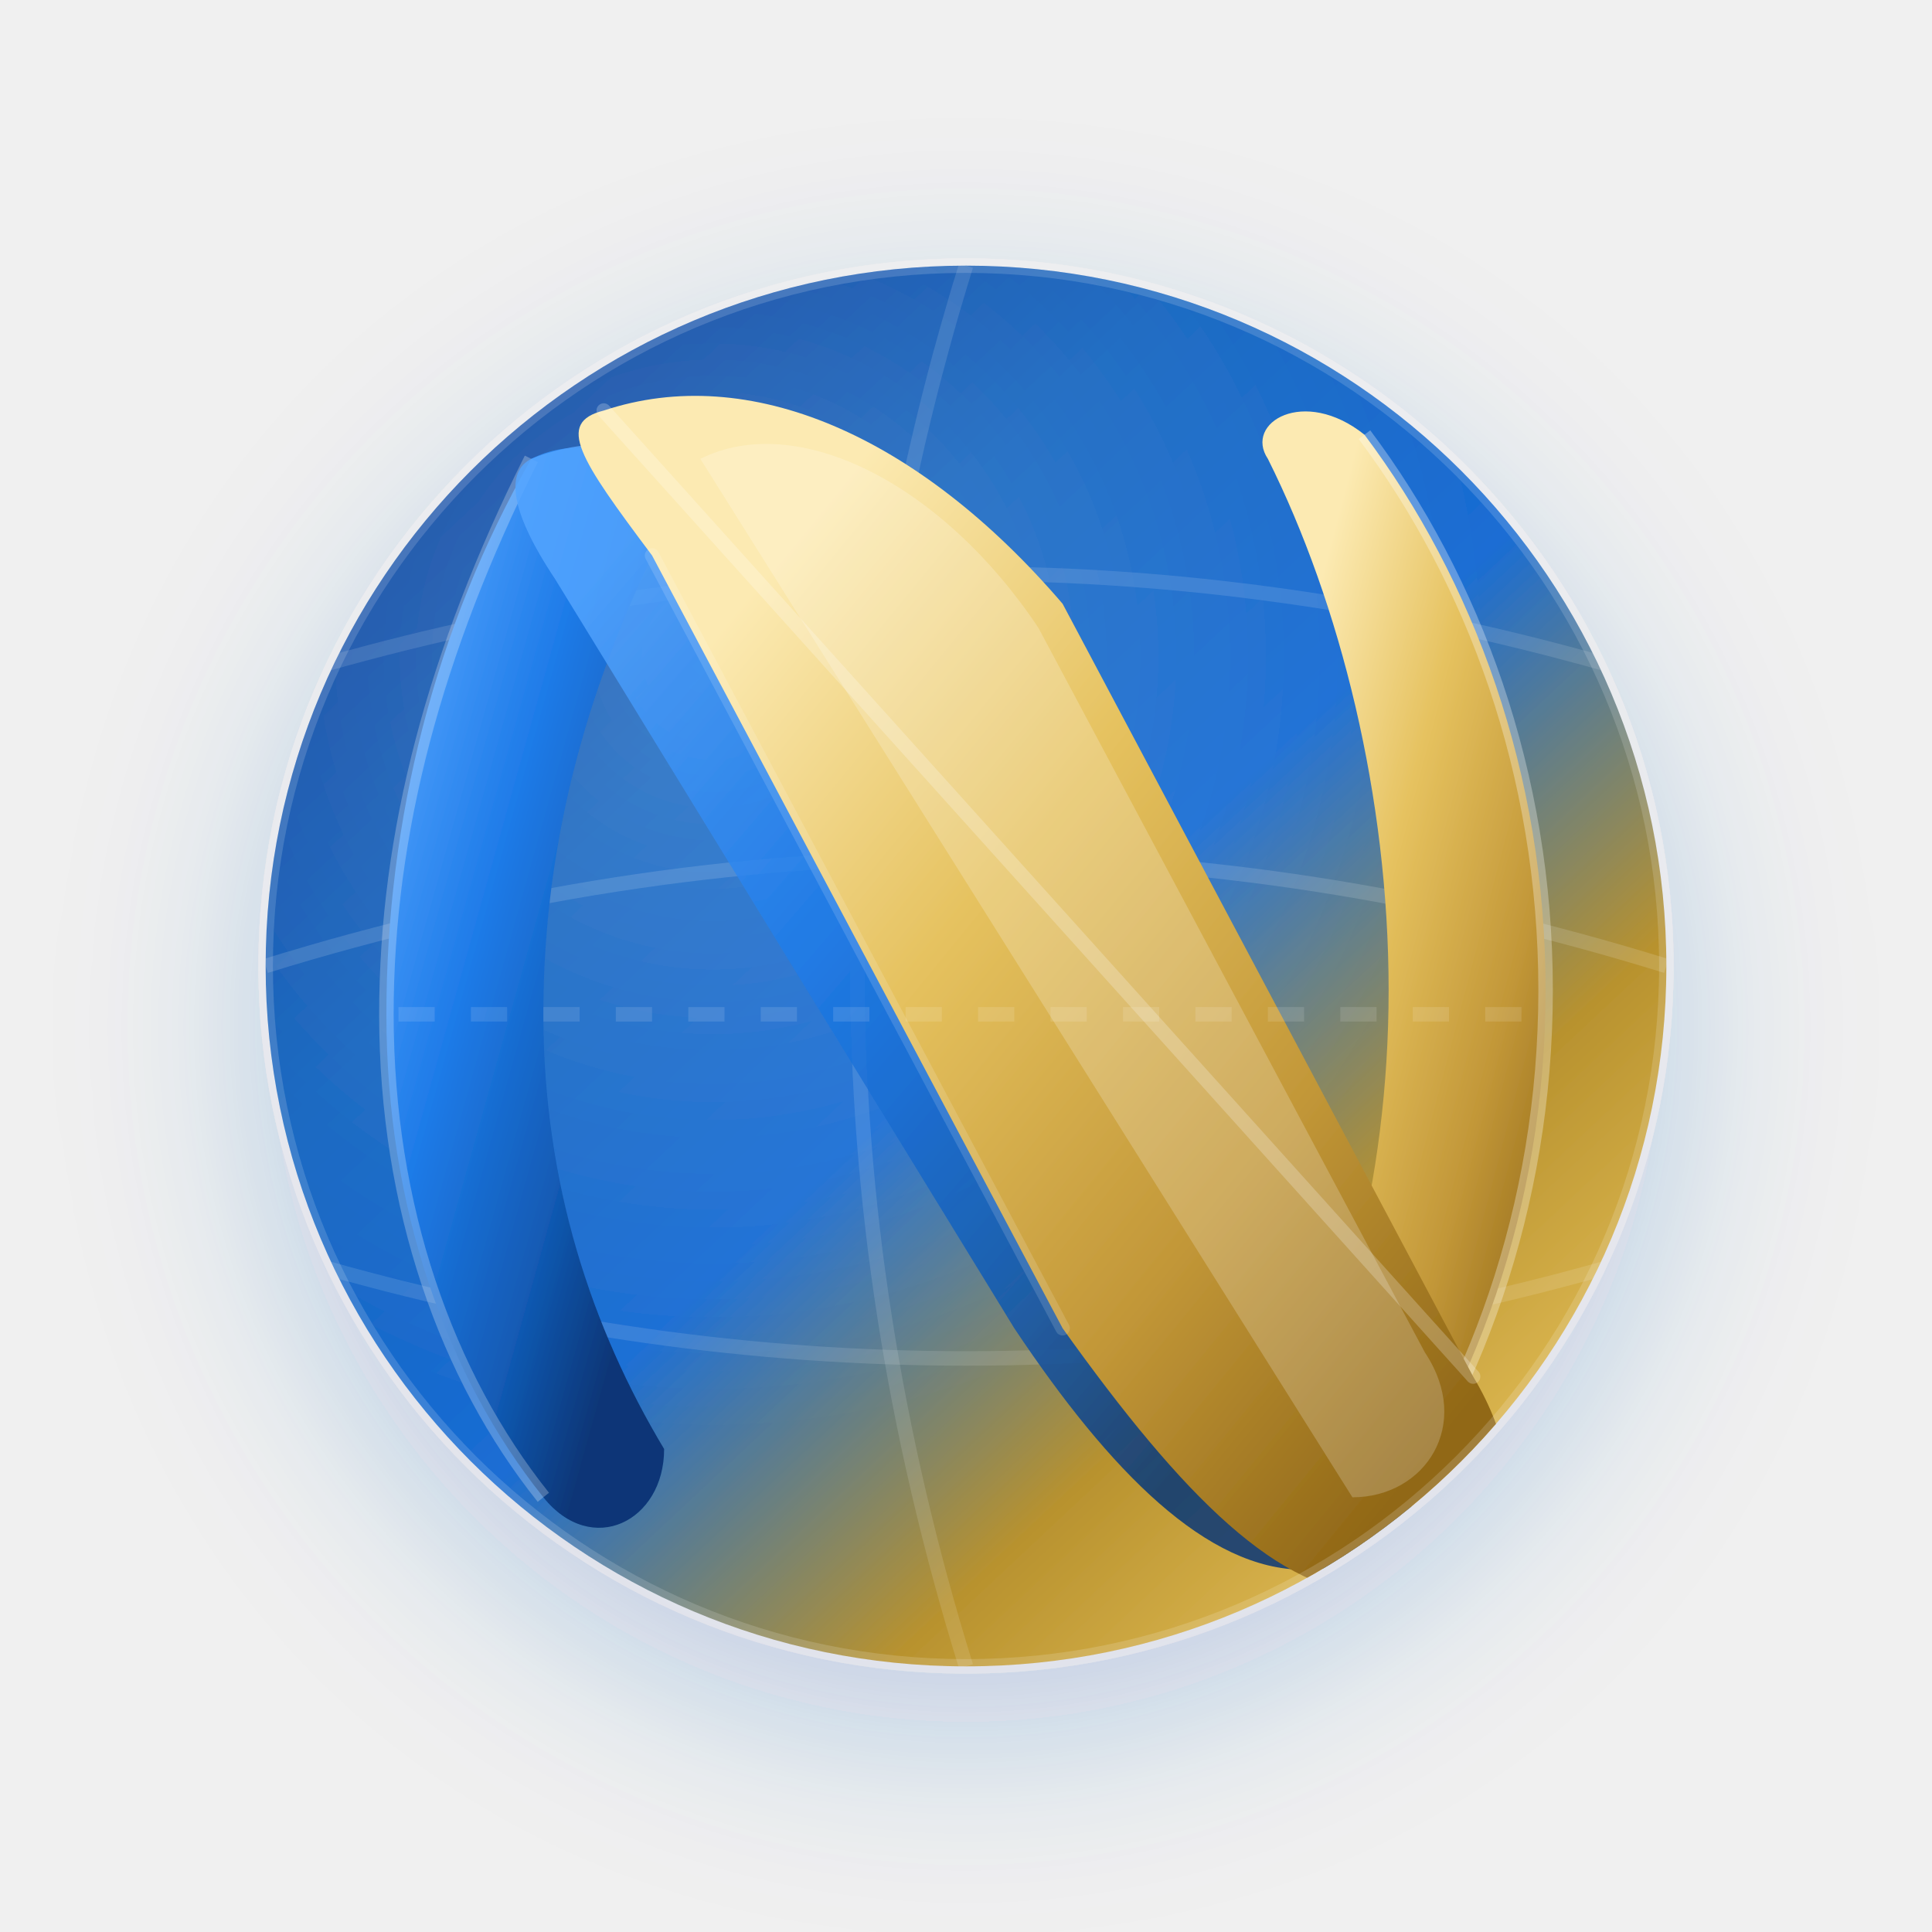
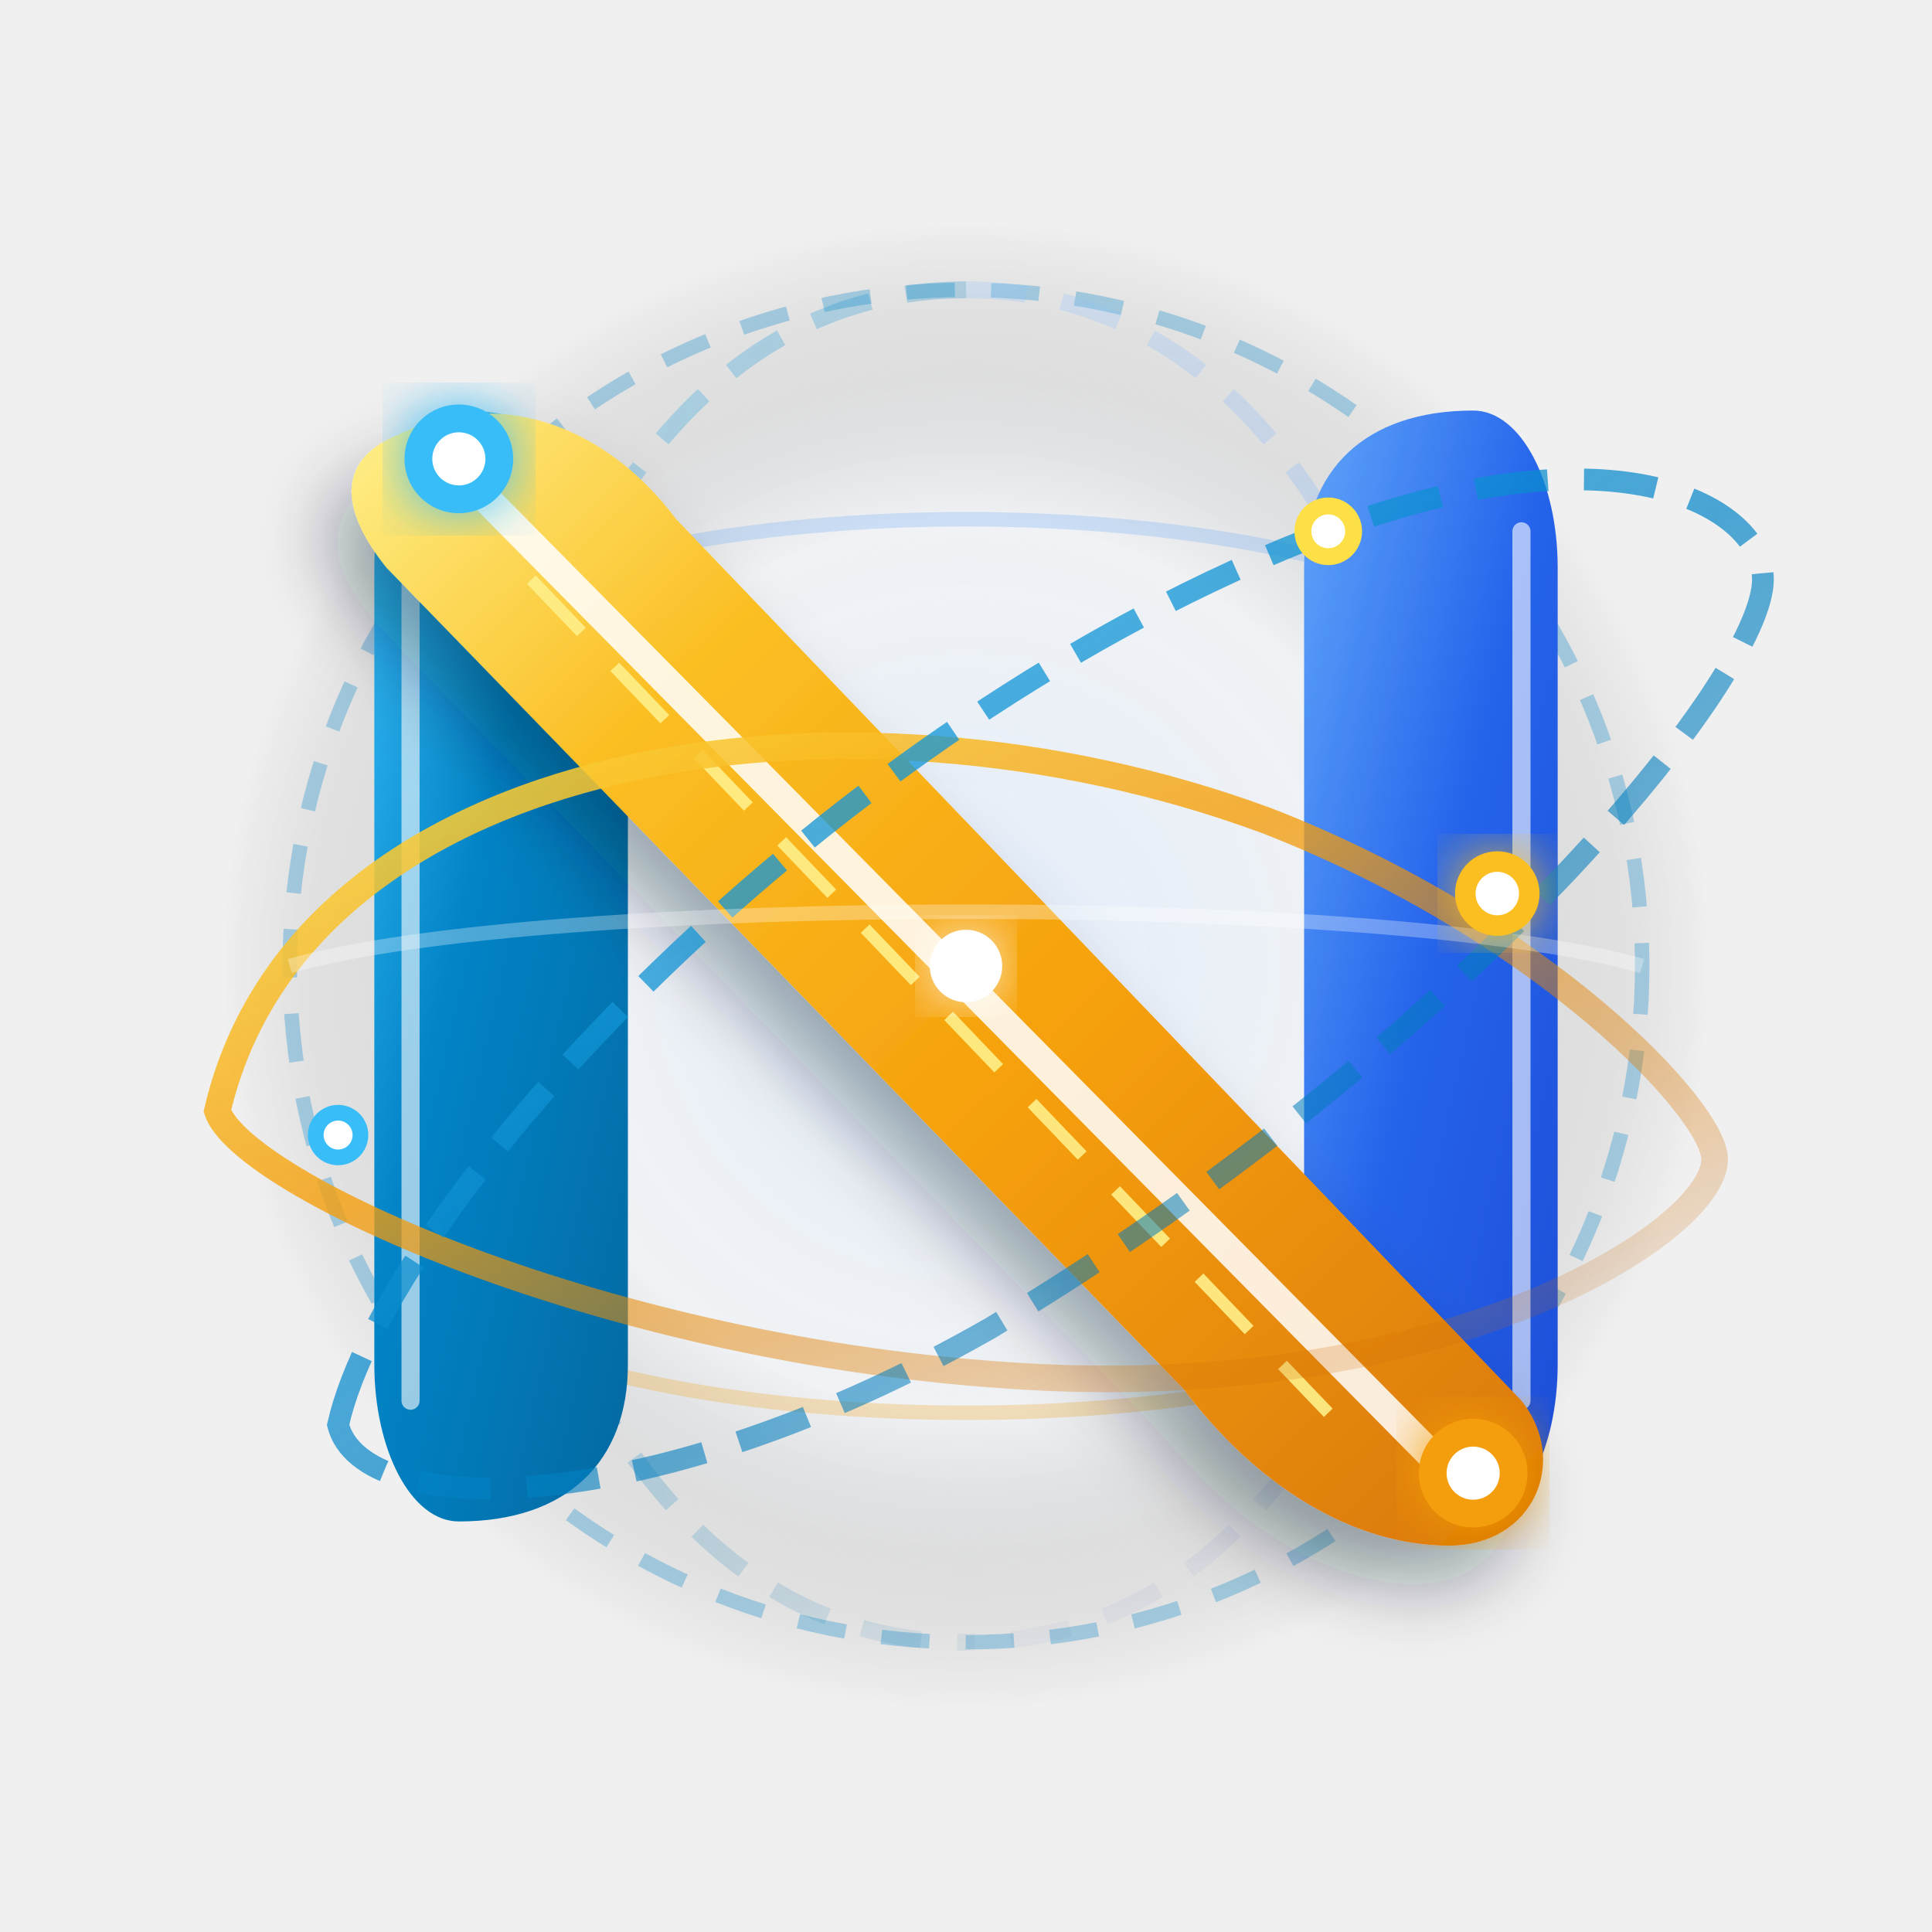
<svg xmlns="http://www.w3.org/2000/svg" viewBox="0 0 160 160" width="100%" height="100%" fill="none">
  <defs>
-     <linearGradient id="emb_sphere_grad" x1="15%" y1="10%" x2="90%" y2="90%">
-       <stop offset="0%" stop-color="#0d47a1" />
-       <stop offset="26%" stop-color="#1565c0" />
-       <stop offset="52%" stop-color="#1a6dd4" />
-       <stop offset="78%" stop-color="#b8922e" />
-       <stop offset="100%" stop-color="#e6c15a" />
+     <radialGradient id="em_globe_glow" cx="50%" cy="50%" r="50%">
+       <stop offset="0%" stop-color="#DBEAFE" stop-opacity="0.75" />
+       <stop offset="60%" stop-color="#EFF6FF" stop-opacity="0.3" />
+       <stop offset="100%" stop-color="#000000" stop-opacity="0" />
+     </radialGradient>
+     <linearGradient id="em_n_left_grad" x1="0%" y1="0%" x2="100%" y2="100%">
+       <stop offset="0%" stop-color="#38BDF8" />
+       <stop offset="40%" stop-color="#0284C7" />
+       <stop offset="100%" stop-color="#0369A1" />
    </linearGradient>
-     <radialGradient id="emb_highlight_grad" cx="32%" cy="28%" r="65%">
-       <stop offset="0%" stop-color="#FFFFFF" stop-opacity="0.18" />
-       <stop offset="45%" stop-color="#FFFFFF" stop-opacity="0.08" />
-       <stop offset="85%" stop-color="#FFFFFF" stop-opacity="0.0" />
-     </radialGradient>
-     <filter id="emb_shadow_filter" x="-30%" y="-30%" width="160%" height="160%">
-       <feDropShadow dx="0" dy="5" stdDeviation="8" flood-color="#1565c0" flood-opacity="0.25" />
+     <linearGradient id="em_n_diagonal_grad" x1="0%" y1="0%" x2="100%" y2="100%">
+       <stop offset="0%" stop-color="#FEF08A" />
+       <stop offset="25%" stop-color="#FBBF24" />
+       <stop offset="60%" stop-color="#F59E0B" />
+       <stop offset="100%" stop-color="#D97706" />
+     </linearGradient>
+     <linearGradient id="em_n_right_grad" x1="0%" y1="0%" x2="100%" y2="100%">
+       <stop offset="0%" stop-color="#60A5FA" />
+       <stop offset="50%" stop-color="#2563EB" />
+       <stop offset="100%" stop-color="#1D4ED8" />
+     </linearGradient>
+     <linearGradient id="em_orbit_gold" x1="0%" y1="0%" x2="100%" y2="100%">
+       <stop offset="0%" stop-color="#FDE047" stop-opacity="0.9" />
+       <stop offset="40%" stop-color="#F59E0B" stop-opacity="0.8" />
+       <stop offset="80%" stop-color="#D97706" stop-opacity="0.3" />
+       <stop offset="100%" stop-color="#B45309" stop-opacity="0" />
+     </linearGradient>
+     <linearGradient id="em_orbit_cyan" x1="0%" y1="0%" x2="100%" y2="100%">
+       <stop offset="0%" stop-color="#38BDF8" stop-opacity="0.9" />
+       <stop offset="50%" stop-color="#0284C7" stop-opacity="0.7" />
+       <stop offset="100%" stop-color="#0369A1" stop-opacity="0.2" />
+     </linearGradient>
+     <linearGradient id="em_orbit_meridian" x1="0%" y1="0%" x2="0%" y2="100%">
+       <stop offset="0%" stop-color="#93C5FD" stop-opacity="0.8" />
+       <stop offset="50%" stop-color="#3B82F6" stop-opacity="0.5" />
+       <stop offset="100%" stop-color="#1E40AF" stop-opacity="0.1" />
+     </linearGradient>
+     <filter id="em_node_glow" x="-20%" y="-20%" width="140%" height="140%">
+       <feGaussianBlur stdDeviation="2.5" result="blur" />
+       <feComposite in="SourceGraphic" in2="blur" operator="over" />
    </filter>
-     <linearGradient id="emb_gold_ribbon" x1="20%" y1="15%" x2="90%" y2="90%">
-       <stop offset="0%" stop-color="#FCEAB2" />
-       <stop offset="35%" stop-color="#E5C15E" />
-       <stop offset="70%" stop-color="#C29738" />
-       <stop offset="100%" stop-color="#916817" />
-     </linearGradient>
-     <linearGradient id="emb_blue_ribbon" x1="10%" y1="10%" x2="80%" y2="85%">
-       <stop offset="0%" stop-color="#54A5FF" />
-       <stop offset="40%" stop-color="#1E7BE8" />
-       <stop offset="75%" stop-color="#125BB5" />
-       <stop offset="100%" stop-color="#083677" />
-     </linearGradient>
-     <clipPath id="emb_clip">
-       <circle cx="80" cy="80" r="58" />
-     </clipPath>
+     <filter id="em_ribbon_shadow" x="-30%" y="-30%" width="160%" height="160%">
+       <feDropShadow dx="-2" dy="3.5" stdDeviation="3" flood-color="#0F172A" flood-opacity="0.35" />
+     </filter>
  </defs>
-   <g id="noormexa-emblem" filter="url(#emb_shadow_filter)">
-     <circle cx="80" cy="80" r="58" fill="url(#emb_sphere_grad)" />
-     <circle cx="80" cy="80" r="58" fill="url(#emb_highlight_grad)" />
-     <g clip-path="url(#emb_clip)">
-       <path d="M 22,80 Q 80,62 138,80" stroke="#FFFFFF" stroke-opacity="0.14" stroke-width="1.2" fill="none" />
-       <path d="M 27,55 Q 80,40 133,55" stroke="#FFFFFF" stroke-opacity="0.12" stroke-width="1.2" fill="none" />
-       <path d="M 27,105 Q 80,120 133,105" stroke="#FFFFFF" stroke-opacity="0.12" stroke-width="1.2" fill="none" />
-       <path d="M 80,22 Q 62,80 80,138" stroke="#FFFFFF" stroke-opacity="0.12" stroke-width="1.2" fill="none" />
-       <circle cx="48" cy="55" r="2" fill="#FFFFFF" fill-opacity="0.35" />
-       <circle cx="112" cy="105" r="2" fill="#FFFFFF" fill-opacity="0.35" />
-       <circle cx="80" cy="80" r="2.5" fill="#FFFFFF" fill-opacity="0.4" />
-       <path d="M 44,38             C 36,52 32,68 32,84             C 32,100 37,114 45,124             C 49,129 55,126 55,120             C 49,110 45,98 45,84             C 45,69 49,56 55,44             C 56,40 50,35 44,38 Z" fill="url(#emb_blue_ribbon)" />
-       <path d="M 44,38 C 36,54 32,69 32,84 C 32,100 37,114 45,124" stroke="#FFFFFF" stroke-opacity="0.25" stroke-width="1.2" fill="none" />
-       <path d="M 105,38             C 111,50 115,66 115,82             C 115,98 111,112 105,124             C 103,128 108,132 113,128             C 122,116 128,100 128,82             C 128,64 122,48 113,36             C 108,32 103,35 105,38 Z" fill="url(#emb_gold_ribbon)" />
-       <path d="M 113,36 C 122,48 128,64 128,82 C 128,100 122,116 113,128" stroke="#FFFFFF" stroke-opacity="0.3" stroke-width="1.2" fill="none" />
-       <path d="M 44,38             C 54,34 66,40 76,52             L 115,116             C 120,124 116,130 108,130             C 100,130 92,122 84,110             L 46,48             C 42,42 42,39 44,38 Z" fill="url(#emb_blue_ribbon)" opacity="0.85" />
-       <path d="M 50,34             C 62,30 76,36 88,50             L 122,114             C 128,124 124,132 114,132             C 106,132 98,124 88,110             L 54,46             C 48,38 46,35 50,34 Z" fill="url(#emb_gold_ribbon)" />
-       <path d="M 50,34 L 122,114" stroke="#FFFFFF" stroke-opacity="0.22" stroke-width="1.2" stroke-linecap="round" fill="none" />
-       <path d="M 54,46 L 88,110" stroke="#FFFFFF" stroke-opacity="0.14" stroke-width="1.2" stroke-linecap="round" fill="none" />
-       <path d="M 33,84 L 127,84" stroke="#FFFFFF" stroke-opacity="0.12" stroke-width="1.2" stroke-dasharray="3 3" fill="none" />
-       <path d="M 58,38 C 66,34 78,40 86,52 L 118,112 C 122,118 118,124 112,124 L 58,38 Z" fill="#FFFFFF" fill-opacity="0.2" />
-     </g>
-     <circle cx="80" cy="80" r="58" stroke="#FFFFFF" stroke-opacity="0.15" stroke-width="1.2" fill="none" />
+   <g id="noormexa-emblem-svg">
+     <circle cx="80" cy="80" r="62" fill="url(#em_globe_glow)" />
+     <circle cx="80" cy="80" r="56" stroke="#0284C7" stroke-width="1.2" stroke-dasharray="4 3" stroke-opacity="0.3" />
+     <path d="M 80,24 C 44,24 38,80 38,80 C 38,80 44,136 80,136" stroke="url(#em_orbit_cyan)" stroke-width="1.4" stroke-opacity="0.35" stroke-dasharray="5 3" fill="none" />
+     <path d="M 80,24 C 116,24 122,80 122,80 C 122,80 116,136 80,136" stroke="url(#em_orbit_meridian)" stroke-width="1.4" stroke-opacity="0.35" stroke-dasharray="5 3" fill="none" />
+     <path d="M 36,52 C 55,40 105,40 124,52" stroke="#60A5FA" stroke-width="1.2" stroke-opacity="0.25" fill="none" />
+     <path d="M 36,108 C 55,120 105,120 124,108" stroke="#F59E0B" stroke-width="1.2" stroke-opacity="0.25" fill="none" />
+     <path d="M 38,34           C 47,34 52,39 52,47           L 52,113           C 52,121 47,126 38,126           C 34,126 31,120 31,113           L 31,47           C 31,40 34,34 38,34 Z" fill="url(#em_n_left_grad)" />
+     <path d="M 34,44 L 34,116" stroke="#FFFFFF" stroke-width="1.5" stroke-linecap="round" stroke-opacity="0.6" fill="none" />
+     <path d="M 122,34           C 126,34 129,40 129,47           L 129,113           C 129,120 126,126 122,126           C 113,126 108,121 108,113           L 108,47           C 108,39 113,34 122,34 Z" fill="url(#em_n_right_grad)" />
+     <path d="M 126,44 L 126,116" stroke="#FFFFFF" stroke-width="1.5" stroke-linecap="round" stroke-opacity="0.6" fill="none" />
+     <path d="M 33,36           C 41,32 50,35 56,43           L 126,116           C 130,121 127,128 120,128           C 112,128 104,123 98,115           L 32,47           C 28,42 28,38 33,36 Z" fill="url(#em_n_diagonal_grad)" filter="url(#em_ribbon_shadow)" />
+     <path d="M 37,38 L 121,123" stroke="#FFFFFF" stroke-width="2.4" stroke-linecap="round" stroke-opacity="0.85" fill="none" />
+     <path d="M 44,48 L 110,117" stroke="#FEF08A" stroke-width="1" stroke-dasharray="6 4" stroke-opacity="0.9" fill="none" />
+     <path d="M 18,92           C 25,62 70,55 105,68           C 128,77 142,92 142,96           C 142,102 120,116 85,114           C 50,112 20,98 18,92 Z" stroke="url(#em_orbit_gold)" stroke-width="2.2" fill="none" />
+     <path d="M 28,118           C 32,100 68,60 110,44           C 134,35 146,42 146,48           C 146,56 122,86 82,110           C 54,126 30,126 28,118 Z" stroke="url(#em_orbit_cyan)" stroke-width="1.8" stroke-dasharray="6 3" fill="none" />
+     <path d="M 24,80 C 45,74 115,74 136,80" stroke="#FFFFFF" stroke-width="1.2" stroke-opacity="0.3" fill="none" />
+     <circle cx="38" cy="38" r="4.5" fill="#38BDF8" filter="url(#em_node_glow)" />
+     <circle cx="38" cy="38" r="2.2" fill="#FFFFFF" />
+     <circle cx="124" cy="74" r="3.5" fill="#FBBF24" filter="url(#em_node_glow)" />
+     <circle cx="124" cy="74" r="1.8" fill="#FFFFFF" />
+     <circle cx="122" cy="122" r="4.5" fill="#F59E0B" filter="url(#em_node_glow)" />
+     <circle cx="122" cy="122" r="2.2" fill="#FFFFFF" />
+     <circle cx="28" cy="94" r="2.5" fill="#38BDF8" />
+     <circle cx="28" cy="94" r="1.2" fill="#FFFFFF" />
+     <circle cx="110" cy="44" r="2.8" fill="#FDE047" />
+     <circle cx="110" cy="44" r="1.4" fill="#FFFFFF" />
+     <circle cx="80" cy="80" r="3" fill="#FFFFFF" filter="url(#em_node_glow)" />
  </g>
</svg>
